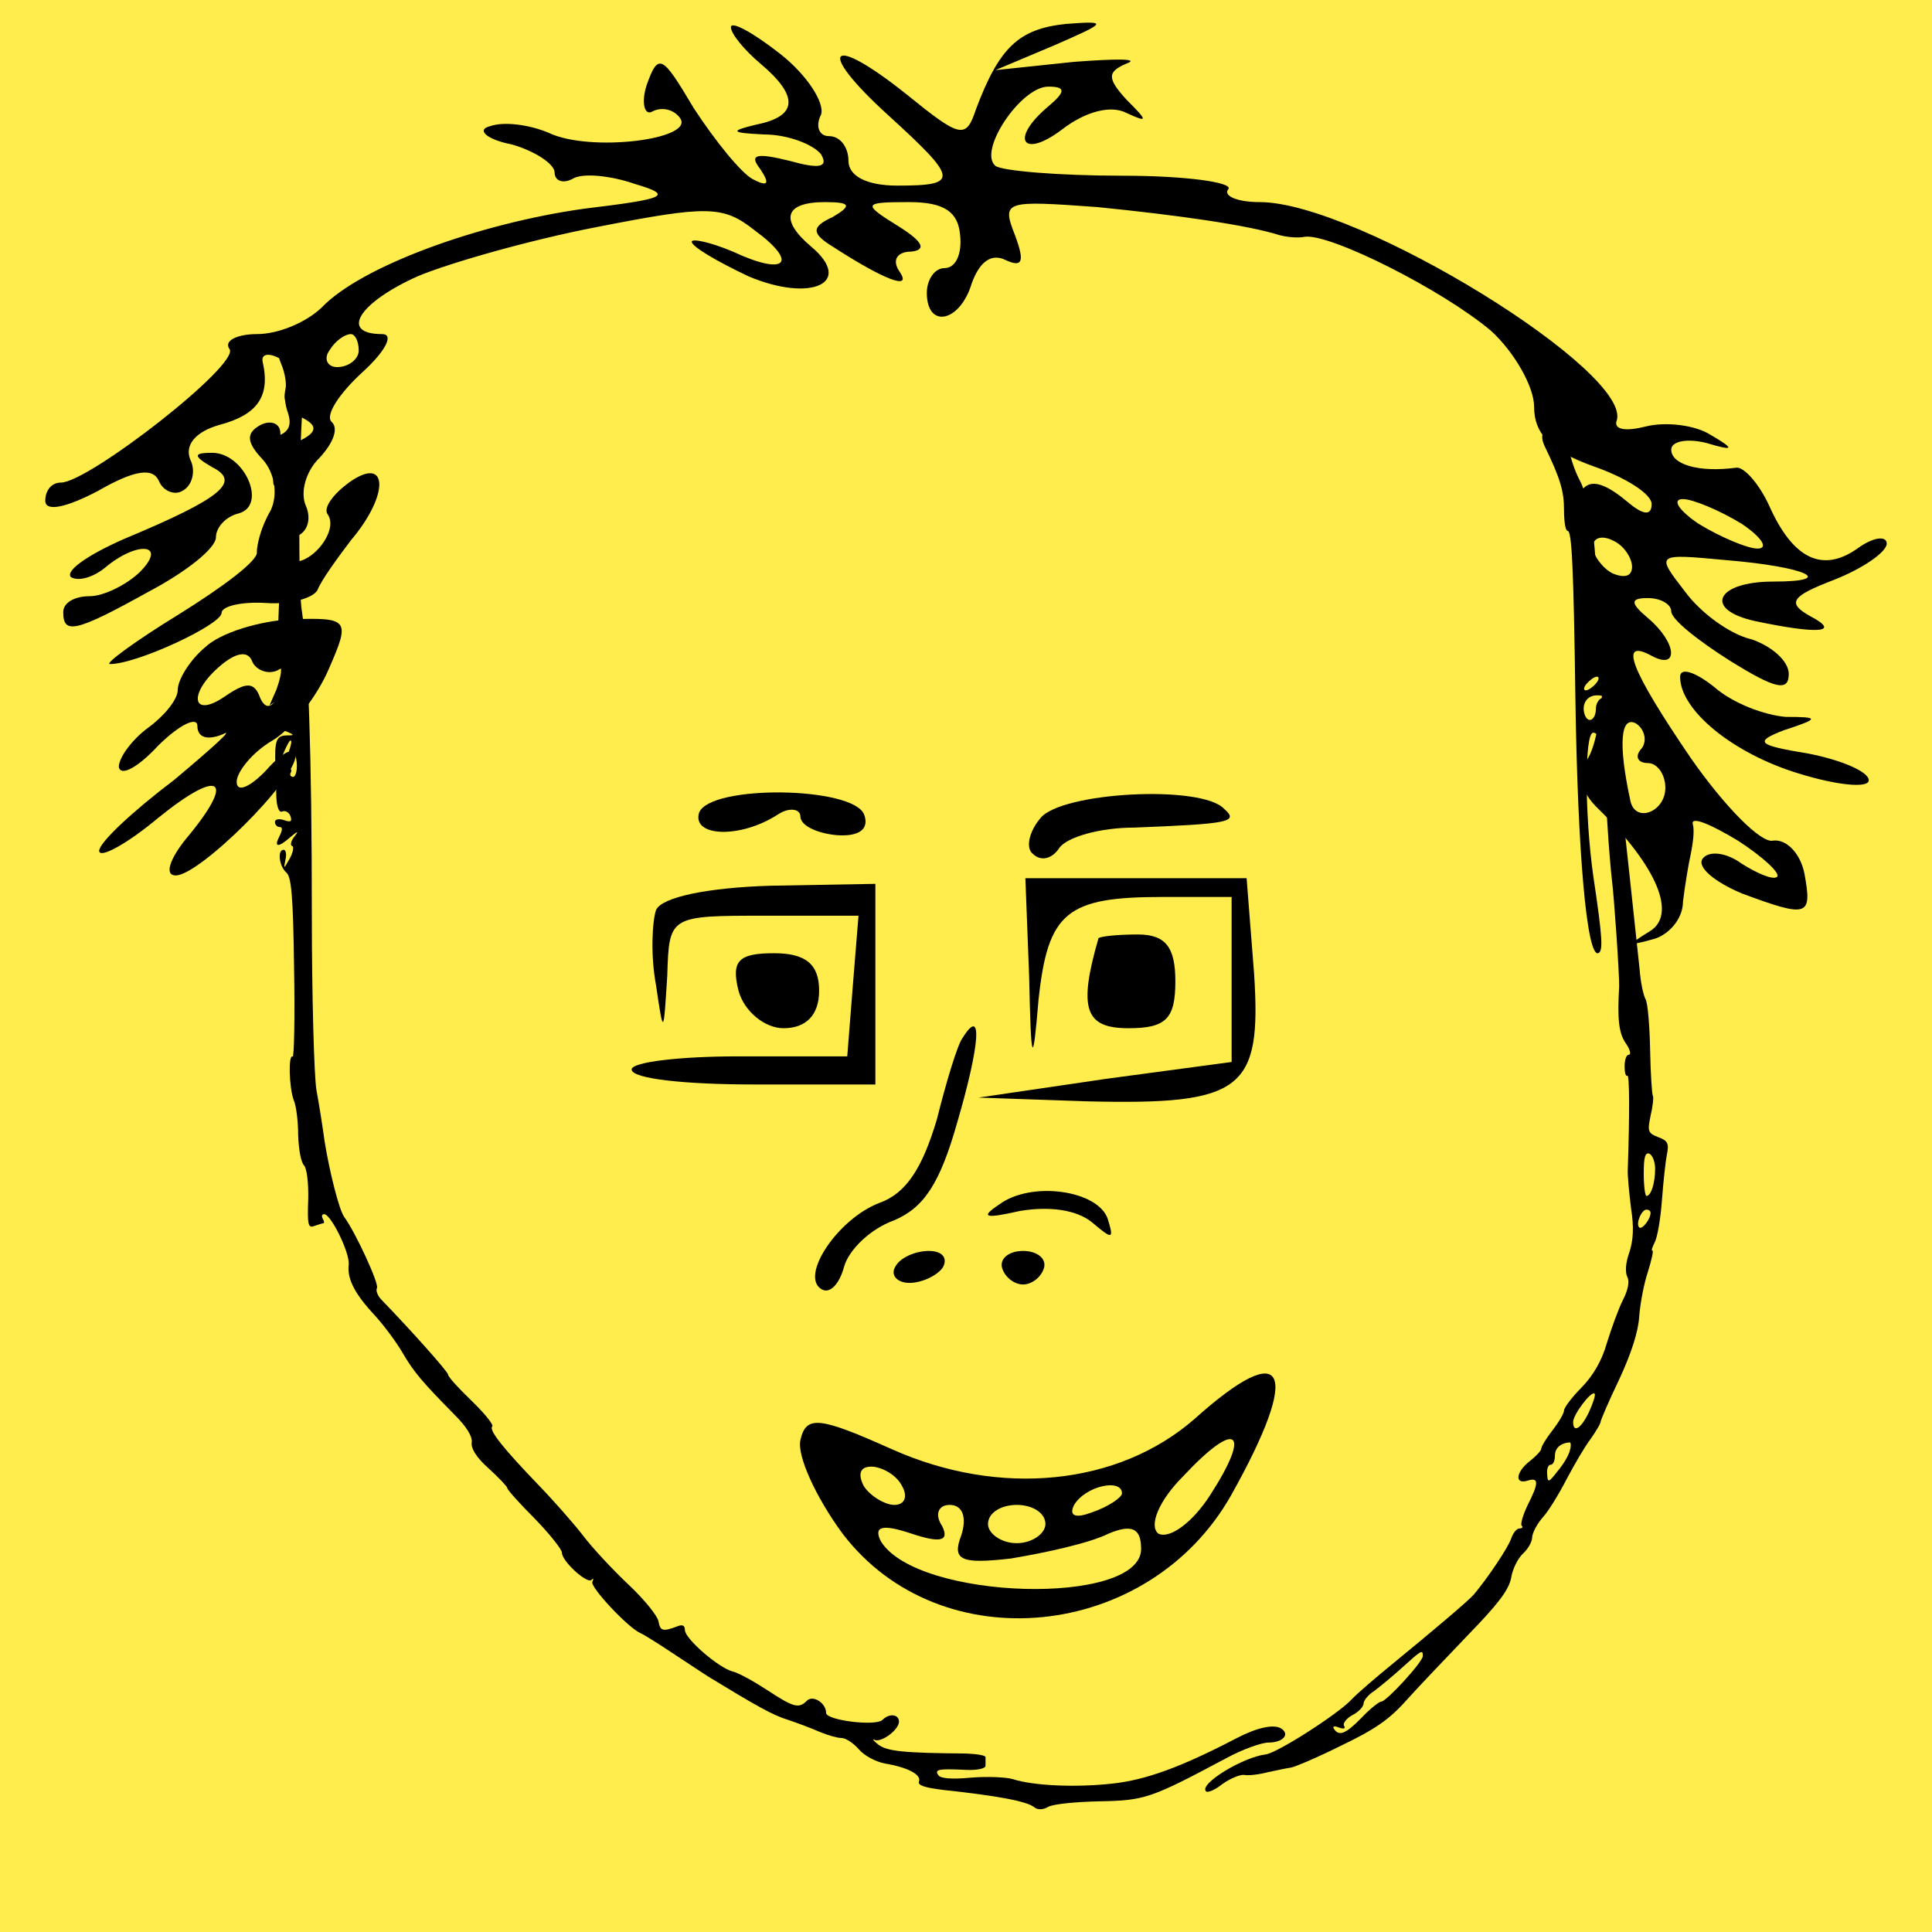
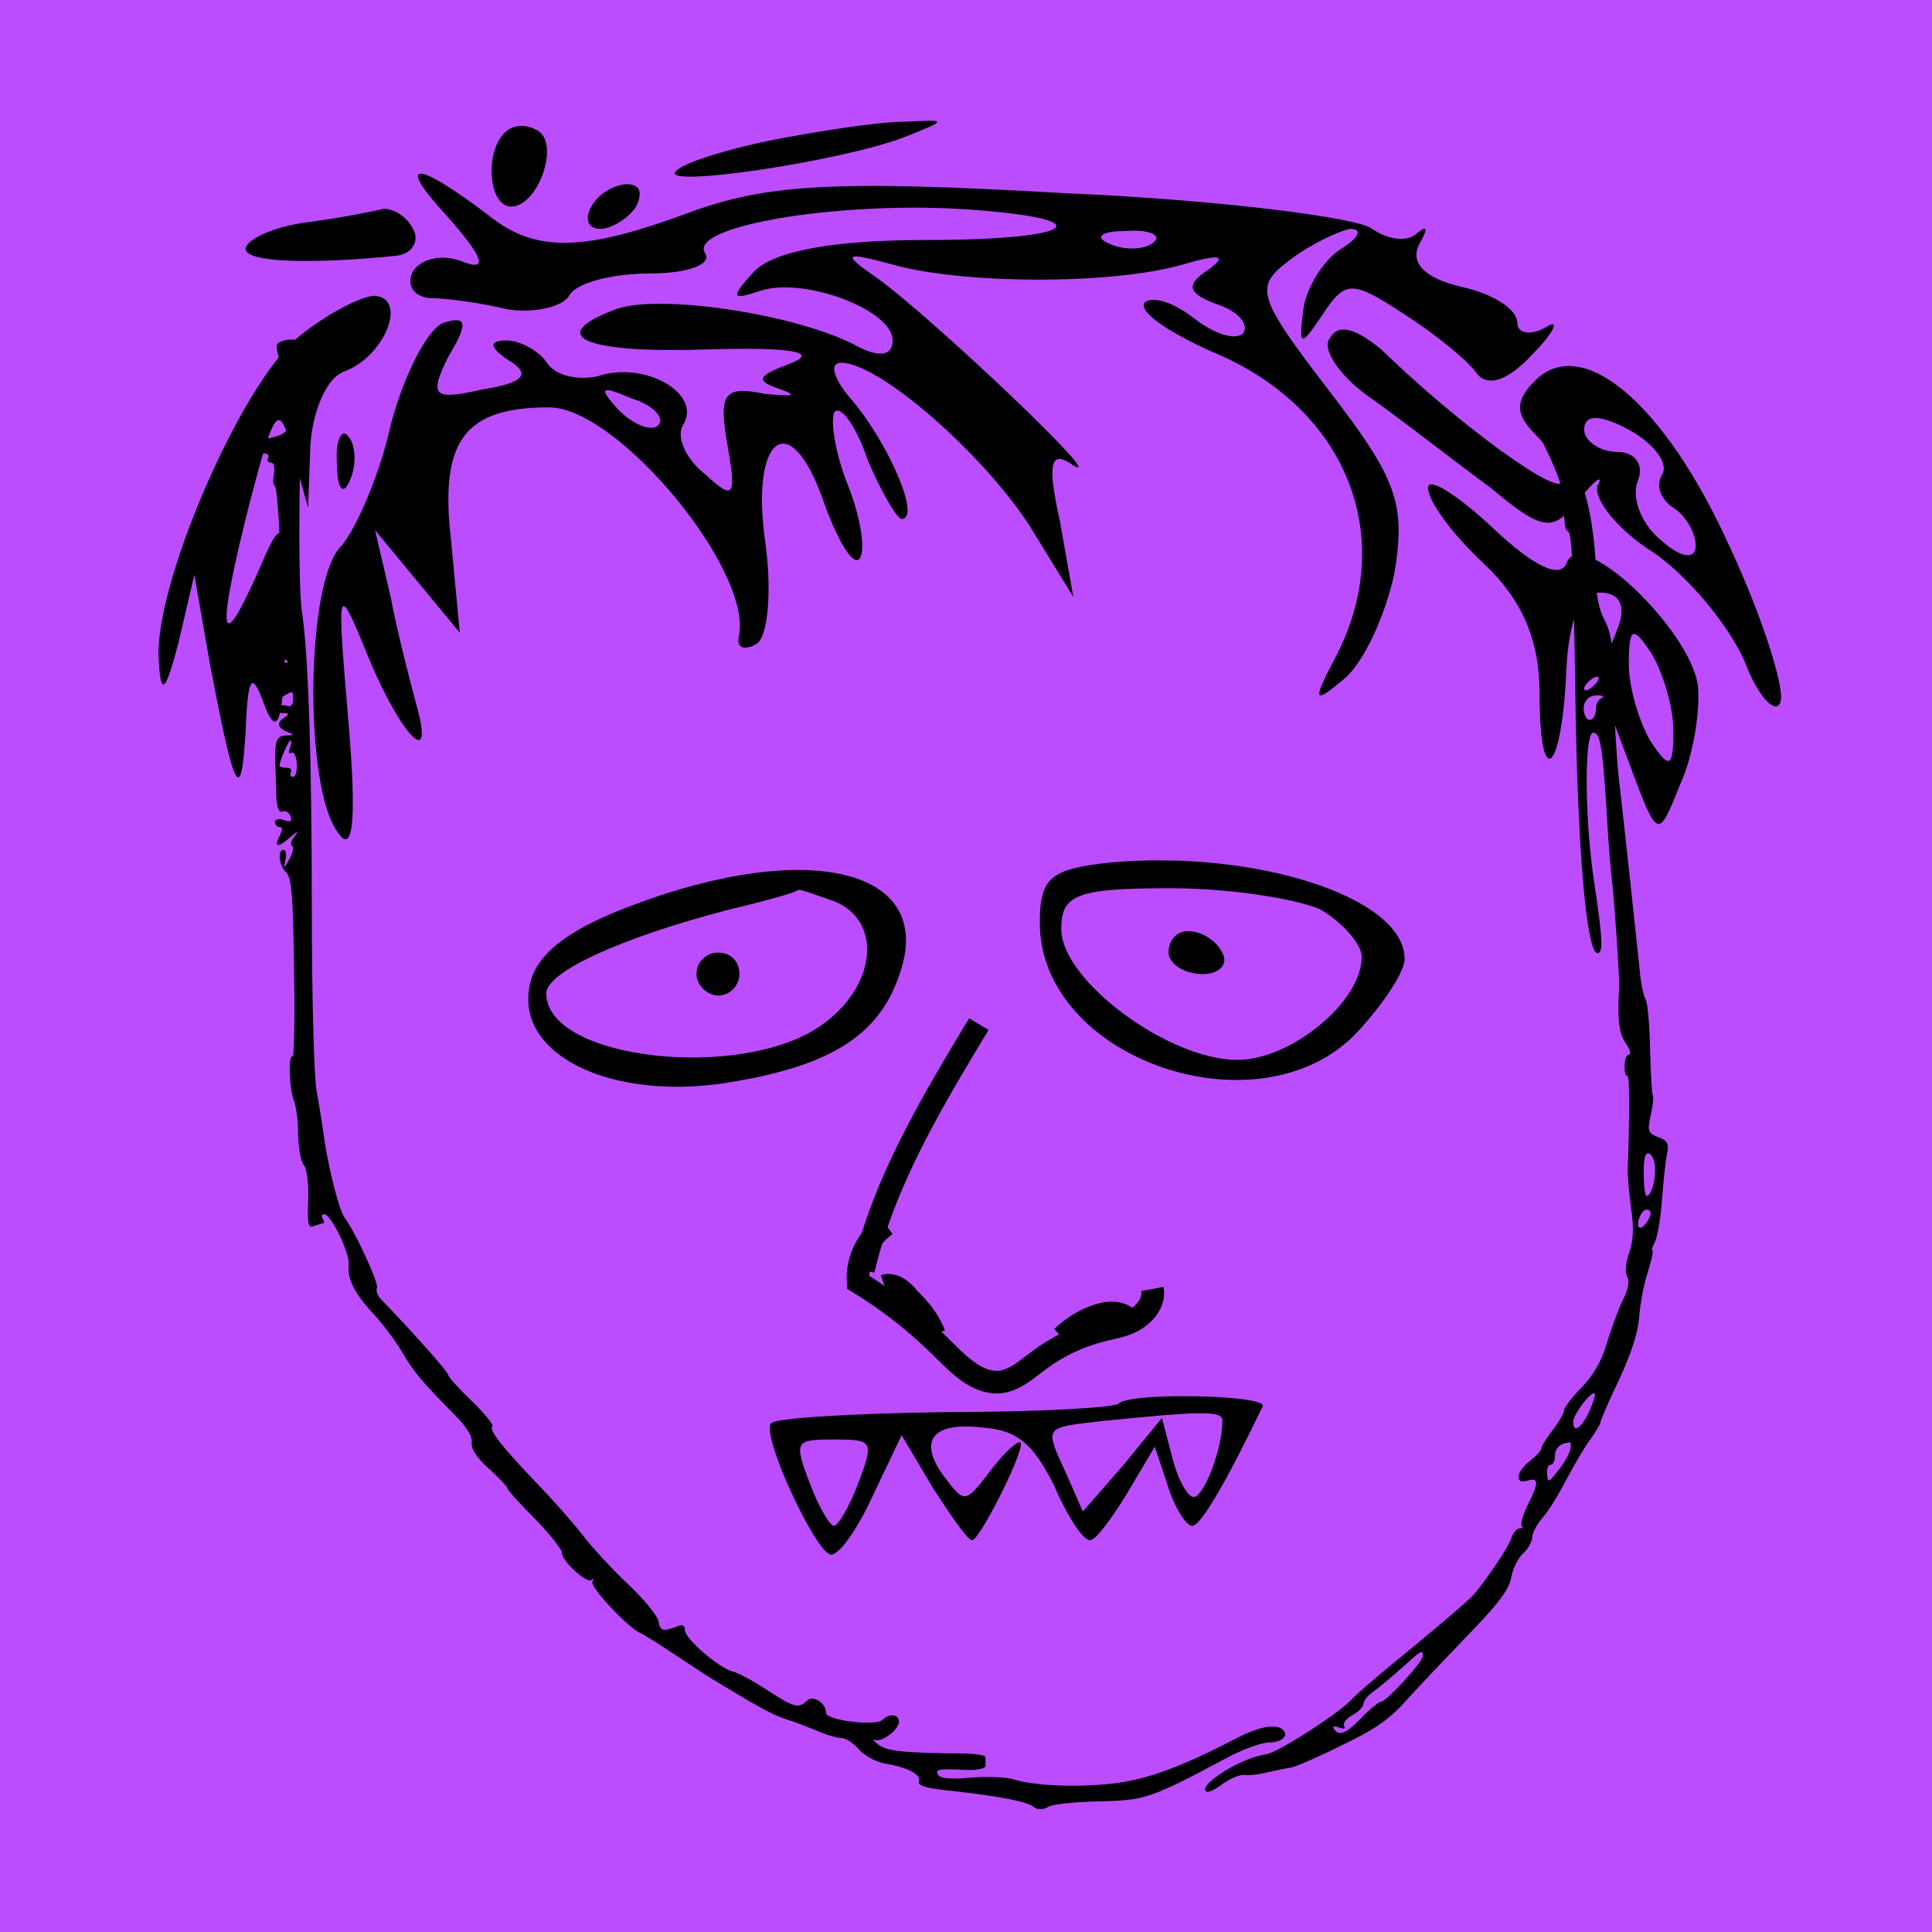
<svg xmlns="http://www.w3.org/2000/svg" width="256" height="256" viewBox="0 0 256 256" fill="none">
-   <g id="Frame 44">
-     <rect width="256" height="256" fill="#FFED4D" />
+   <g id="Frame 43">
+     <rect width="256" height="256" fill="#BB4DFF" />
  </g>
  <g id="head">
    <path id="Vector" d="M36.733 45.604C36.552 45.905 36.794 47.112 37.276 48.259C37.759 49.406 38.001 50.915 37.82 51.579C37.639 52.243 37.759 53.631 38.121 54.597C38.906 56.89 37.94 57.856 34.5 58.218C33.595 58.339 34.017 60.089 34.983 60.089C35.466 60.089 35.707 60.331 35.526 60.693C35.345 60.995 35.466 61.296 35.888 61.296C36.311 61.296 36.431 61.9 36.311 62.805C36.13 63.65 36.19 64.314 36.371 64.314C36.794 64.314 37.276 73.428 37.095 77.291C36.673 86.043 36.733 86.767 37.639 87.25C38.303 87.672 38.303 87.793 37.759 87.853C37.276 87.853 37.035 88.216 37.216 88.578C37.337 89 37.035 90.268 36.612 91.415L35.707 93.467L37.276 92.441C38.785 91.475 38.846 91.475 38.846 92.622C38.846 93.406 38.544 93.708 38.001 93.527C37.518 93.346 36.975 93.467 36.733 93.829C36.552 94.191 36.854 94.493 37.458 94.493C38.303 94.493 38.363 94.613 37.759 95.036C36.612 95.7 36.733 96.484 38.061 96.967C39.027 97.39 39.027 97.45 37.88 97.45C36.612 97.51 36.371 98.174 36.492 101.434C36.492 102.399 36.612 104.27 36.612 105.538C36.673 106.987 36.975 107.711 37.397 107.53C37.82 107.349 38.303 107.65 38.484 108.133C38.725 108.858 38.544 108.978 37.639 108.677C36.975 108.435 36.431 108.556 36.431 108.918C36.431 109.28 36.733 109.582 37.035 109.582C37.458 109.582 37.458 109.944 37.035 110.789C36.25 112.298 36.854 112.358 38.484 110.91C39.51 110.065 39.63 110.065 38.966 110.91C38.544 111.453 38.423 111.996 38.725 112.117C38.966 112.177 38.846 112.962 38.363 113.807C37.578 115.195 37.578 115.195 37.82 113.928C38.001 113.203 37.88 112.6 37.578 112.6C36.733 112.6 36.975 114.773 37.94 115.618C38.604 116.161 38.846 118.696 38.966 128.293C39.087 134.871 38.966 140.122 38.785 140.002C38.182 139.64 38.303 144.046 38.906 145.736C39.268 146.52 39.51 148.693 39.51 150.444C39.57 152.254 39.872 154.005 40.294 154.427C40.656 154.85 40.898 156.721 40.837 159.014C40.717 162.273 40.837 162.756 41.622 162.455C42.165 162.273 42.709 162.092 42.829 162.092C43.01 162.092 42.95 161.791 42.769 161.489C42.588 161.127 42.648 160.885 42.95 160.885C43.855 160.885 46.33 165.955 46.209 167.525C45.968 169.456 46.994 171.448 49.71 174.345C50.857 175.612 52.486 177.785 53.331 179.234C54.84 181.829 55.987 183.157 60.272 187.503C61.781 189.012 62.626 190.339 62.506 191.124C62.385 191.909 63.109 193.116 64.739 194.564C66.127 195.832 67.213 196.979 67.213 197.16C67.213 197.401 68.843 199.212 70.835 201.204C72.827 203.256 74.456 205.308 74.456 205.73C74.456 206.877 77.776 209.895 78.379 209.352C78.621 209.05 78.681 209.171 78.5 209.593C78.078 210.197 83.268 215.75 84.898 216.414C85.32 216.595 87.252 217.802 89.244 219.13C91.236 220.458 93.288 221.785 93.831 222.147C100.168 226.01 102.402 227.278 104.393 227.881C105.661 228.304 107.592 229.028 108.679 229.511C109.705 229.934 110.972 230.296 111.515 230.296C112.059 230.296 113.085 230.96 113.809 231.805C114.533 232.65 116.042 233.434 117.249 233.676C120.207 234.159 122.078 235.124 121.776 236.03C121.535 236.573 122.561 236.875 124.975 237.176C132.278 237.961 136.081 238.685 137.046 239.47C137.469 239.832 138.193 239.832 138.917 239.41C139.521 239.047 142.599 238.746 145.677 238.685C151.713 238.565 152.437 238.323 162.517 232.951C164.629 231.805 167.164 230.899 168.07 230.899C170.001 230.899 170.967 229.813 169.76 229.028C168.734 228.425 166.561 228.907 163.784 230.356C156.481 234.159 151.834 235.849 147.428 236.331C142.539 236.875 136.926 236.633 134.149 235.728C133.304 235.486 130.83 235.366 128.657 235.547C126.061 235.788 124.552 235.667 124.311 235.185C123.828 234.46 124.311 234.34 128.053 234.521C129.502 234.581 130.588 234.34 130.588 233.977C130.588 233.615 130.588 233.132 130.588 232.831C130.588 232.589 129.441 232.408 127.993 232.348C119.664 232.287 117.491 232.046 116.344 231.141C115.74 230.658 115.499 230.356 115.861 230.537C116.766 230.96 119.12 229.209 119.12 228.123C119.12 227.157 117.853 226.976 116.948 227.881C116.042 228.787 109.463 227.942 109.463 226.976C109.463 225.648 107.713 224.562 106.928 225.346C105.842 226.433 105.178 226.252 101.677 223.958C99.927 222.811 97.875 221.665 97.09 221.484C95.219 221.001 90.753 217.138 90.753 215.991C90.753 215.388 90.451 215.206 89.727 215.508C87.795 216.233 87.493 216.112 87.252 214.844C87.131 214.12 85.381 211.947 83.329 210.016C81.277 208.084 78.5 205.127 77.233 203.437C75.965 201.807 73.309 198.789 71.378 196.798C66.731 191.969 64.739 189.494 65.222 189.012C65.463 188.83 64.196 187.261 62.506 185.632C60.755 183.942 59.367 182.433 59.367 182.131C59.367 181.769 54.418 176.216 50.555 172.232C50.012 171.689 49.77 170.965 49.951 170.663C50.253 170.12 47.115 163.3 45.606 161.247C44.942 160.342 43.674 155.332 43.01 151.228C42.769 149.417 42.286 146.339 41.924 144.408C41.622 142.537 41.32 132.035 41.32 121.17C41.32 99.623 40.837 86.525 39.992 80.912C39.389 77.17 39.691 53.933 40.294 52.907C40.536 52.605 40.415 52.182 40.113 52.001C39.811 51.76 39.691 50.13 39.872 48.32C40.234 45.06 40.173 45 38.665 45C37.82 45 36.975 45.241 36.733 45.604ZM38.423 99.14C38.182 99.683 38.303 99.985 38.604 99.744C38.966 99.563 39.268 100.227 39.328 101.192C39.389 102.158 39.148 102.943 38.846 102.943C38.484 102.943 38.363 102.641 38.544 102.339C38.725 101.977 38.484 101.735 38.001 101.735C37.458 101.735 37.035 101.615 37.035 101.494C37.035 100.83 38.242 98.114 38.484 98.114C38.665 98.114 38.604 98.537 38.423 99.14Z" fill="black" />
    <path id="Vector_2" d="M205.129 51.036C204.948 51.337 204.948 52.605 205.189 53.752C205.431 55.14 205.31 56.226 204.827 56.77C204.224 57.494 204.224 58.097 204.646 59.063C206.759 63.409 207.241 65.099 207.241 67.573C207.241 69.082 207.422 70.35 207.724 70.35C208.267 70.35 208.509 74.937 208.75 92.682C209.052 112.962 210.259 126.784 211.768 126.301C212.432 126.059 212.372 124.43 211.104 115.98C209.957 107.771 209.957 97.088 211.104 97.088C212.07 97.088 212.372 98.838 212.975 108.978C213.156 112.117 213.458 115.497 213.579 116.523C213.881 118.816 214.605 129.5 214.545 130.707C214.303 135.052 214.484 136.803 215.39 138.191C215.993 139.036 216.174 139.76 215.812 139.76C215.51 139.76 215.269 140.424 215.269 141.269C215.269 142.054 215.39 142.657 215.631 142.537C215.933 142.356 215.933 147.848 215.691 154.85C215.631 155.695 215.872 158.048 216.114 160.04C216.536 162.696 216.416 164.386 215.872 166.016C215.39 167.343 215.329 168.611 215.631 169.214C215.933 169.758 215.752 170.904 215.027 172.293C214.424 173.5 213.519 176.035 212.915 177.966C212.251 180.32 211.104 182.252 209.595 183.821C208.267 185.149 207.241 186.537 207.241 186.899C207.241 187.261 206.578 188.408 205.733 189.494C204.888 190.581 204.224 191.667 204.224 191.969C204.224 192.21 203.56 192.935 202.715 193.599C200.844 195.047 200.663 196.737 202.413 196.194C203.922 195.711 203.922 196.496 202.413 199.453C201.809 200.721 201.447 201.928 201.628 202.169C201.87 202.35 201.689 202.531 201.326 202.531C200.964 202.531 200.481 203.135 200.24 203.859C199.878 205.006 197.162 209.05 195.291 211.283C194.566 212.128 189.617 216.293 184.608 220.397C182.314 222.268 179.779 224.441 179.055 225.226C177.244 227.157 169.217 232.287 167.708 232.469C164.69 232.831 158.835 236.392 159.801 237.357C159.982 237.599 161.008 237.176 161.974 236.392C163 235.667 164.267 235.124 164.871 235.185C165.414 235.305 166.863 235.124 168.009 234.822C169.156 234.581 170.544 234.279 171.027 234.219C171.51 234.159 174.528 232.891 177.667 231.322C182.193 229.149 184.064 227.881 186.418 225.226C188.108 223.355 191.79 219.492 194.627 216.534C198.49 212.551 199.938 210.68 200.24 209.05C200.421 207.903 201.145 206.455 201.809 205.851C202.473 205.248 203.016 204.282 203.016 203.739C203.016 203.195 203.62 201.988 204.405 201.083C205.189 200.238 206.578 197.944 207.543 196.073C208.569 194.142 209.957 191.728 210.742 190.702C211.466 189.675 212.07 188.649 212.07 188.468C212.07 188.227 213.156 185.692 214.545 182.795C216.174 179.294 217.08 176.457 217.2 174.466C217.321 172.836 217.804 170.18 218.347 168.551C218.83 166.981 219.132 165.714 218.951 165.714C218.77 165.714 218.951 165.231 219.252 164.627C219.615 163.963 220.037 161.489 220.218 159.014C220.399 156.54 220.701 153.823 220.882 152.918C221.184 151.53 220.942 151.107 219.735 150.685C218.347 150.142 218.287 149.9 218.709 147.848C219.011 146.581 219.132 145.373 219.011 145.192C218.89 145.011 218.709 142.235 218.649 139.096C218.589 136.018 218.347 132.94 218.045 132.397C217.744 131.854 217.381 130.103 217.261 128.474C216.838 124.49 215.209 109.159 214.484 102.943C214.182 100.106 213.881 94.794 213.82 91.052C213.76 85.68 213.519 83.87 212.613 82.18C211.829 80.671 211.466 78.8 211.466 76.204C211.466 71.738 210.501 65.823 209.354 63.711C207.845 60.813 207.181 57.011 207.604 53.691C207.966 50.673 207.905 50.432 206.759 50.432C206.034 50.432 205.31 50.673 205.129 51.036ZM211.466 90.569C211.044 91.052 210.44 91.475 210.139 91.475C209.776 91.475 209.837 91.052 210.259 90.569C210.682 90.087 211.285 89.664 211.587 89.664C211.949 89.664 211.889 90.087 211.466 90.569ZM212.251 92.501C211.829 92.622 211.466 93.285 211.466 93.889C211.466 95.338 210.501 95.941 210.018 94.794C209.475 93.346 210.259 92.078 211.708 92.139C212.372 92.139 212.613 92.32 212.251 92.501ZM219.313 154.85C219.313 156.781 218.77 158.471 218.166 158.471C217.985 158.471 217.804 157.143 217.804 155.513C217.804 153.401 217.985 152.677 218.528 152.858C218.951 153.039 219.313 153.944 219.313 154.85ZM218.709 160.704C218.709 161.549 217.562 162.998 217.2 162.636C216.717 162.153 217.502 160.282 218.166 160.282C218.468 160.282 218.709 160.463 218.709 160.704ZM210.561 187.08C209.535 189.253 208.449 189.977 208.449 188.408C208.449 187.442 210.863 184.243 211.285 184.666C211.466 184.787 211.104 185.873 210.561 187.08ZM208.026 192.15C207.905 192.754 207.181 194.021 206.396 194.927C205.189 196.496 205.069 196.496 205.008 195.349C204.948 194.625 205.129 194.082 205.491 194.082C205.793 194.082 206.034 193.538 206.034 192.935C206.034 191.909 206.698 191.245 207.966 191.124C208.147 191.064 208.207 191.547 208.026 192.15ZM188.531 219.431C188.531 220.216 183.702 225.467 183.038 225.467C182.737 225.467 181.529 226.433 180.443 227.58C178.33 229.752 177.425 230.115 176.761 229.089C176.52 228.726 176.822 228.666 177.425 228.907C178.089 229.149 178.33 229.028 178.089 228.666C177.908 228.364 178.391 227.7 179.175 227.278C180.02 226.855 180.684 226.131 180.684 225.709C180.684 225.346 181.288 224.562 182.073 224.079C182.797 223.536 184.487 222.147 185.754 221.001C188.35 218.647 188.531 218.526 188.531 219.431Z" fill="black" />
  </g>
-   <path d="M96.851 3.608C96.851 4.483 98.668 6.669 100.745 8.418C105.936 12.79 105.677 15.414 100.226 16.506C96.591 17.381 96.851 17.6 101.264 17.818C104.379 17.818 107.753 19.13 108.791 20.442C109.83 22.19 108.532 22.409 104.638 21.316C100.226 20.223 99.187 20.442 100.745 22.409C102.043 24.377 101.783 24.814 99.706 23.721C98.149 22.846 94.775 18.693 91.919 14.32C87.766 7.325 87.247 6.888 85.689 11.26C84.911 13.665 85.43 15.414 86.468 14.758C87.766 14.102 89.323 14.539 90.102 15.632C92.179 18.474 78.162 20.223 72.711 17.6C70.115 16.506 66.74 16.069 64.923 16.725C63.106 17.162 64.404 18.474 67.779 19.13C70.894 20.004 73.489 21.753 73.489 22.846C73.489 23.939 74.528 24.377 75.826 23.721C77.123 22.846 81.017 23.284 84.132 24.377C89.323 25.907 88.285 26.344 77.383 27.656C63.366 29.623 47.791 35.307 42.6 40.772C40.523 42.74 36.889 44.27 34.034 44.27C31.438 44.27 29.621 45.145 30.4 46.238C31.957 48.205 11.711 63.945 8.077 63.945C6.779 63.945 6 65.038 6 66.35C6 67.88 8.855 67.224 13.008 65.038C17.94 62.196 20.277 61.978 21.055 63.727C21.575 65.038 23.132 65.694 24.17 65.038C25.468 64.382 25.987 62.415 25.209 60.885C24.43 58.917 25.987 57.168 29.102 56.294C34.034 54.982 35.851 52.577 34.813 47.986C34.553 46.894 35.592 46.675 37.149 47.549C38.706 48.205 38.966 49.954 38.187 51.266C37.149 52.577 37.928 54.326 39.745 55.201C42.081 56.294 42.081 57.168 40.004 58.261C38.447 59.136 37.149 58.699 37.149 57.387C37.149 56.075 35.851 55.638 34.553 56.294C32.477 57.387 32.736 58.699 34.813 60.885C36.37 62.633 36.889 65.475 35.851 67.662C34.553 69.848 34.034 72.252 34.034 73.127C34.294 74.22 29.621 77.718 23.651 81.434C17.94 84.932 13.787 87.992 14.566 87.992C18.2 87.992 29.362 82.746 29.362 81.215C29.362 80.341 31.957 79.685 35.332 79.904C38.447 80.122 41.562 79.248 42.081 78.155C42.6 76.843 44.677 74.001 46.494 71.597C51.685 65.475 51.425 60.229 46.234 63.945C44.157 65.475 42.86 67.224 43.379 68.099C45.196 70.504 40.264 75.969 37.928 74.001C36.889 72.908 37.149 71.597 38.966 71.159C40.783 70.722 41.302 68.755 40.523 67.006C39.745 65.257 40.523 62.415 42.34 60.666C44.157 58.699 44.936 56.731 43.898 55.856C43.119 54.982 44.936 52.14 48.051 49.298C51.166 46.456 52.204 44.27 50.647 44.27C44.936 44.27 47.532 40.117 55.319 36.619C59.472 34.87 70.115 31.809 79.2 30.06C93.736 27.218 95.813 27.218 99.966 30.498C105.936 34.87 104.119 36.619 97.111 33.34C93.996 32.028 91.66 31.591 91.66 32.028C91.66 32.684 95.034 34.651 99.187 36.619C107.494 40.117 113.204 37.493 107.494 32.684C103.34 29.186 103.86 26.781 109.311 26.781C112.685 26.781 112.945 27.218 110.349 28.749C107.494 30.06 107.494 30.935 110.349 32.684C117.098 37.056 120.991 38.586 119.174 35.963C118.136 34.433 118.915 33.34 120.732 33.34C122.809 33.121 122.289 32.028 119.174 30.06C114.243 27 114.243 26.781 120.472 26.781C125.145 26.781 126.962 28.093 127.221 31.154C127.481 33.558 126.702 35.526 125.145 35.526C123.847 35.526 122.809 37.056 122.809 38.805C122.809 43.614 127.221 42.74 128.779 37.493C129.817 34.651 131.374 33.558 133.191 34.433C135.528 35.526 135.787 34.651 134.489 31.154C132.672 26.563 133.191 26.563 145.391 27.437C156.294 28.53 165.379 29.842 169.532 31.154C170.311 31.372 171.868 31.591 172.906 31.372C176.281 30.935 191.077 38.368 197.566 43.833C200.681 46.675 203.277 51.266 203.277 53.889C203.277 57.605 205.613 59.791 211.064 61.759C215.477 63.289 218.851 65.475 218.851 66.787C218.851 68.317 217.813 68.317 215.736 66.569C210.545 62.196 208.468 63.508 208.468 71.597C208.468 75.75 209.506 79.248 210.545 79.248C213.4 79.248 212.881 96.955 210.285 100.672C208.728 102.421 209.506 105.044 211.843 107.23C219.63 114.882 222.226 121.221 218.591 123.407C215.736 125.156 215.736 125.375 218.851 124.5C220.928 124.063 223.004 121.877 223.004 119.472C223.264 117.286 223.783 114.226 224.043 113.133C224.302 111.821 224.562 110.072 224.302 109.198C224.043 108.105 226.638 109.198 230.272 111.384C233.647 113.57 235.983 115.756 235.464 116.193C234.945 116.63 232.868 115.756 230.791 114.444C228.715 112.914 226.379 112.695 225.6 113.788C224.821 114.882 227.157 116.849 230.791 118.379C239.617 121.658 240.136 121.44 239.098 115.756C238.579 113.133 236.762 111.165 234.945 111.384C233.387 111.821 228.455 106.793 224.043 100.453C215.996 88.648 214.438 84.495 218.851 86.899C222.485 88.867 222.226 85.15 218.332 81.871C215.996 79.904 215.996 79.248 218.332 79.248C220.149 79.248 221.447 80.122 221.447 80.997C221.447 82.09 225.081 84.932 229.234 87.555C235.204 91.272 237.021 91.709 237.021 89.304C237.021 87.555 234.685 85.588 232.089 84.713C229.234 84.057 225.34 81.215 223.264 78.374C219.37 73.345 219.37 73.345 228.715 74.22C239.357 75.094 243.511 77.062 234.945 77.062C227.417 77.062 225.6 80.778 232.609 82.308C240.915 84.057 244.03 83.839 239.877 81.653C236.762 79.904 237.281 79.029 242.991 76.843C246.885 75.313 250 73.127 250 72.034C250 70.941 248.183 71.159 246.106 72.69C241.434 75.969 237.54 74.001 234.426 67.006C233.128 64.164 231.051 61.759 230.013 61.978C225.081 62.633 221.447 61.54 221.447 59.573C221.447 58.48 223.523 58.043 226.119 58.699C229.753 59.791 230.013 59.573 226.638 57.605C224.562 56.294 220.668 55.856 218.072 56.512C215.477 57.168 213.919 56.95 214.179 55.856C216.774 49.517 179.915 26.781 166.936 26.781C163.821 26.781 162.004 25.907 162.783 25.032C163.302 24.158 157.072 23.284 148.766 23.284C140.2 23.284 132.672 22.628 131.894 21.972C129.557 20.004 135.268 11.479 138.902 11.479C141.238 11.479 141.238 12.134 138.902 14.102C133.711 18.474 135.528 21.097 140.719 17.162C143.834 14.758 147.209 13.883 149.285 14.976C152.14 16.288 152.14 16.069 149.285 13.227C146.689 10.385 146.689 9.511 149.285 8.418C151.102 7.762 147.987 7.762 142.277 8.199L131.894 9.292L139.681 6.013C146.689 2.953 146.949 2.734 141.238 3.171C135.009 3.827 132.413 6.232 129.298 14.539C128 18.474 127.221 18.255 120.213 12.572C109.83 4.264 108.013 6.45 117.617 15.195C126.962 23.721 127.221 24.595 118.915 24.595C114.762 24.595 112.426 23.284 112.426 21.316C112.426 19.567 111.387 18.037 109.83 18.037C108.532 18.037 108.013 16.725 108.791 15.195C109.311 13.665 106.974 9.948 103.34 7.106C99.706 4.264 96.851 2.734 96.851 3.608ZM47.532 46.456C47.532 47.549 46.234 48.642 44.677 48.642C43.379 48.642 42.86 47.549 43.638 46.456C44.417 45.145 45.715 44.27 46.494 44.27C47.013 44.27 47.532 45.145 47.532 46.456ZM230.791 69.41C233.387 71.159 234.426 72.69 232.868 72.69C231.57 72.69 227.936 71.159 225.081 69.41C222.485 67.662 221.447 66.131 223.004 66.131C224.302 66.131 227.936 67.662 230.791 69.41ZM216.255 75.094C216.255 76.406 215.217 76.625 213.66 75.969C212.362 75.313 211.064 73.564 211.064 72.471C211.064 71.159 212.362 70.941 213.66 71.597C215.217 72.252 216.255 74.001 216.255 75.094ZM217.553 99.141C216.515 100.235 217.034 101.109 218.332 101.109C219.63 101.109 220.668 102.639 220.668 104.388C220.668 107.667 216.515 109.198 215.996 105.918C214.438 98.704 214.698 94.769 216.774 95.862C217.813 96.518 218.332 98.049 217.553 99.141Z" fill="black" />
-   <path d="M28.108 61.9C31.902 63.799 29.626 65.91 16.474 71.398C11.668 73.509 8.633 75.62 9.392 76.464C10.404 77.097 12.427 76.464 13.945 75.197C18.244 71.609 22.291 72.031 18.497 75.831C16.727 77.519 13.692 78.997 11.921 78.997C9.898 78.997 8.38 79.841 8.38 81.107C8.38 84.062 9.898 83.851 19.762 78.364C24.567 75.831 28.614 72.665 28.614 71.187C28.614 69.921 29.878 68.443 31.649 68.021C35.443 66.966 32.408 60 28.108 60C25.579 60 25.579 60.422 28.108 61.9Z" fill="black" />
-   <path d="M27.197 85.75C25.114 87.491 23.553 90.102 23.553 91.408C23.553 92.714 21.731 94.89 19.648 96.413C17.566 97.937 15.744 100.331 15.744 101.637C16.005 102.942 18.347 101.637 20.95 98.807C23.813 95.978 26.155 94.89 26.155 96.196C26.155 97.719 27.457 98.154 29.539 97.284C31.101 96.413 28.238 99.025 23.032 103.378C17.566 107.512 13.142 111.647 13.142 112.736C13.142 113.824 16.785 111.865 20.95 108.383C29.279 101.637 31.361 103.16 24.594 111.212C22.512 113.824 21.731 116 23.292 116C26.416 116 39.169 103.378 39.169 100.113C39.169 98.807 37.347 99.678 35.265 102.072C33.183 104.248 31.361 105.119 31.361 103.595C31.361 102.289 33.443 99.678 36.046 98.154C38.649 96.631 42.032 92.278 43.594 88.579C46.457 82.05 46.197 81.832 38.649 82.05C34.484 82.267 29.279 83.791 27.197 85.75ZM36.827 88.796C38.128 87.926 38.388 89.232 37.347 91.19C36.306 93.802 35.265 94.237 34.484 92.496C33.703 90.32 32.662 90.32 29.799 92.278C25.375 95.325 24.854 91.843 29.279 88.144C31.361 86.403 32.922 86.185 33.443 87.708C33.964 88.796 35.525 89.449 36.827 88.796Z" fill="black" />
-   <path d="M222.624 89.69C222.624 94.108 229.623 99.852 238.371 102.503C243.37 104.049 247.62 104.491 247.62 103.386C247.62 102.282 244.12 100.735 239.621 99.852C232.872 98.747 232.372 98.305 236.372 96.759C241.121 95.213 241.121 94.992 236.622 94.992C233.872 94.771 229.623 93.224 227.124 91.015C224.624 89.027 222.624 88.364 222.624 89.69Z" fill="black" />
-   <g id="Frame 12">
-     <path id="Vector" d="M92.638 107.674C91.645 110.904 98.104 111.152 103.073 107.922C104.564 106.929 106.054 107.177 106.054 108.171C106.054 109.413 108.29 110.407 110.775 110.655C113.756 110.904 115.246 109.91 114.501 107.922C113.011 104.196 94.129 103.947 92.638 107.674Z" fill="black" />
-     <path id="Vector_2" d="M137.855 108.419C136.364 110.158 135.867 112.394 136.861 113.139C137.855 114.133 139.345 113.885 140.339 112.394C141.333 110.903 145.805 109.661 150.277 109.661C162.947 109.164 164.189 108.916 162.202 107.177C159.221 103.947 140.588 104.941 137.855 108.419Z" fill="black" />
-     <path id="Vector_3" d="M86.924 120.593C86.427 122.083 86.179 126.555 86.924 130.53C87.918 137.238 87.918 137.238 88.415 129.288C88.663 121.338 88.663 121.338 101.334 121.338H113.756L113.011 130.53L112.265 139.971H97.856C90.154 139.971 83.695 140.717 83.695 141.71C83.695 142.953 90.899 143.698 99.843 143.698H115.992V130.53V117.115L102.079 117.363C93.88 117.612 87.669 118.854 86.924 120.593Z" fill="black" />
-     <path id="Vector_4" d="M136.364 129.288C136.612 141.213 136.861 141.462 137.606 132.518C138.848 120.841 141.333 118.854 154.003 118.854H163.196V129.785V140.717L146.55 142.953L129.656 145.437L144.066 145.934C164.686 146.431 167.171 144.443 166.177 129.04L165.183 116.369H150.525H135.867L136.364 129.288Z" fill="black" />
-     <path id="Vector_5" d="M145.556 124.319C142.824 133.76 143.817 136.245 149.531 136.245C154.5 136.245 155.742 135.002 155.742 130.034C155.742 125.562 154.5 123.823 150.774 123.823C148.041 123.823 145.805 124.071 145.556 124.319Z" fill="black" />
-     <path id="Vector_6" d="M97.856 131.276C98.601 134.009 101.334 136.245 103.818 136.245C106.8 136.245 108.539 134.506 108.539 131.276C108.539 127.798 106.8 126.307 102.576 126.307C97.856 126.307 96.862 127.301 97.856 131.276Z" fill="black" />
+   <g>
+     <path d="M66.84 17.613C64.18 20.273 64.771 27.369 67.727 27.369C71.274 27.369 74.23 19.091 71.274 17.317C69.796 16.43 68.023 16.43 66.84 17.613Z" fill="black" />
+     <path d="M102.608 18.5C96.696 19.682 90.784 21.456 89.602 22.639C86.941 25.004 111.181 21.456 119.753 18.204C125.665 15.839 125.665 15.839 119.753 16.134C116.501 16.134 108.816 17.317 102.608 18.5Z" fill="black" />
+     <path d="M59.155 28.552C63.884 33.873 64.771 35.943 61.52 34.761C58.859 33.578 55.903 34.169 54.721 35.943C53.834 37.717 54.721 39.195 56.79 39.491C58.859 39.491 63.589 40.082 67.136 40.969C70.683 41.561 74.526 40.674 75.413 39.195C76.3 37.421 81.325 36.239 86.055 36.239C91.08 36.239 94.331 35.056 93.445 33.578C91.08 30.03 110.294 26.778 126.848 27.665C146.357 28.847 143.401 31.804 122.709 31.804C110.294 31.804 102.608 33.282 99.948 35.943C96.696 39.491 96.992 39.787 100.539 38.604C106.155 36.535 118.275 40.969 118.275 45.109C118.275 47.178 116.501 47.474 113.25 45.7C105.269 41.561 87.237 38.9 81.62 40.969C72.161 44.517 77.186 46.883 94.036 46.291C104.382 45.996 108.52 46.587 104.973 48.065C100.243 49.839 99.948 50.43 103.495 51.613C105.86 52.5 104.973 52.5 101.426 52.204C95.809 51.022 95.218 52.204 96.4 59.005C97.583 65.805 97.287 66.396 93.445 62.848C90.784 60.779 89.602 57.822 90.489 56.344C93.149 52.204 85.463 47.77 79.256 49.839C76.595 50.43 73.639 49.839 72.457 48.065C71.57 46.587 68.91 45.109 67.136 45.109C64.771 45.109 64.771 45.996 67.431 47.77C70.388 49.544 69.501 50.726 63.884 51.613C57.381 53.091 56.79 52.5 59.45 47.178C62.111 42.743 61.815 41.856 58.859 42.743C56.79 43.335 53.538 49.544 51.765 56.344C50.287 63.144 47.035 70.24 45.261 72.309C40.532 76.744 40.236 103.945 44.67 110.154C46.739 113.406 47.331 109.267 46.148 95.371C44.67 77.927 44.67 77.04 48.217 85.614C52.356 96.258 57.677 102.762 55.312 93.892C54.425 90.64 52.651 83.84 51.765 79.109L49.695 70.24L55.312 77.04L60.928 83.84L59.746 71.422C58.268 58.413 61.52 53.978 72.752 53.978C81.916 53.978 99.948 75.857 97.879 84.431C97.583 85.909 98.765 86.205 100.243 85.318C101.721 84.431 102.313 78.518 101.426 72.014C99.357 57.822 104.677 53.683 109.111 66.396C110.885 71.422 112.954 74.97 113.841 74.083C114.728 73.196 114.137 68.761 112.363 64.326C110.589 59.892 109.998 55.457 110.589 54.57C111.476 53.683 113.545 56.639 115.023 61.074C116.797 65.213 118.866 68.761 119.458 68.761C122.118 68.761 117.684 58.709 112.954 53.091C110.589 50.43 109.703 48.065 111.476 48.065C116.501 48.065 130.395 60.187 136.602 69.944L142.219 79.109L140.445 69.057C138.672 61.074 139.263 59.596 142.219 61.666C147.244 64.622 123.596 42.152 116.206 36.83C111.476 33.578 111.772 33.282 118.275 35.056C127.734 37.717 147.54 37.717 156.703 35.056C161.729 33.578 162.615 33.873 160.251 35.648C156.999 37.717 157.295 38.9 161.433 40.378C164.093 41.265 165.571 43.039 164.685 44.222C163.502 45.109 160.842 44.222 158.181 42.152C155.521 40.082 152.861 39.195 151.678 40.082C150.791 41.265 154.634 43.926 160.546 46.587C178.578 53.978 185.377 71.422 176.804 87.388C173.848 93.005 174.144 93.301 177.987 90.049C180.647 87.979 183.603 81.475 184.786 75.857C186.264 66.692 185.081 63.439 176.213 51.909C166.458 39.195 166.163 38.013 170.892 34.465C173.553 32.395 177.396 30.621 178.874 30.326C180.647 30.326 180.056 31.508 177.691 32.987C175.326 34.465 172.961 38.308 172.666 41.265C172.075 45.996 172.37 45.996 175.326 41.561C178.282 37.126 179.169 37.126 185.968 41.561C190.106 44.222 194.54 47.77 195.723 49.544C197.201 51.317 199.861 50.43 203.113 46.883C206.069 43.926 206.66 42.152 204.887 43.335C202.817 44.517 201.044 44.222 201.044 42.743C201.044 40.969 197.792 38.9 193.654 38.013C188.628 36.83 186.855 34.761 188.037 32.395C189.22 30.326 189.22 29.734 187.742 30.917C186.559 32.1 183.899 31.804 181.83 30.326C180.056 28.847 161.729 26.482 141.036 25.595C110.294 23.821 101.426 24.412 91.08 28.256C77.482 33.282 70.979 33.578 64.771 28.552C55.016 21.16 52.356 21.16 59.155 28.552ZM152.861 32.1C151.974 32.987 149.313 33.282 147.244 32.395C144.879 31.508 145.766 30.621 149.018 30.621C152.269 30.326 154.043 31.213 152.861 32.1ZM87.237 56.344C86.35 57.231 83.985 56.344 81.916 54.274C79.256 51.317 79.551 51.022 83.69 52.796C86.646 53.683 88.124 55.457 87.237 56.344Z" fill="black" />
+     <path d="M78.369 27.369C77.482 28.848 77.778 30.326 79.551 30.326C81.029 30.326 83.394 28.848 84.281 27.369C85.168 25.596 84.872 24.413 83.099 24.413C81.621 24.413 79.256 25.596 78.369 27.369Z" fill="black" />
+     <path d="M40.827 29.439C36.098 30.03 32.55 31.804 32.55 32.987C32.55 34.761 41.123 35.057 52.651 33.874C54.721 33.578 55.607 31.804 54.721 30.326C53.834 28.552 52.06 27.665 50.878 27.665C49.695 27.961 45.261 28.848 40.827 29.439Z" fill="black" />
+     <path d="M39.349 44.813C31.959 51.022 20.431 77.335 21.022 87.388C21.317 92.414 21.909 91.823 23.682 85.023L25.752 76.153L27.821 87.979C31.072 105.127 31.959 106.901 32.55 96.849C32.846 89.162 33.437 88.866 35.211 93.892C36.984 98.032 37.576 94.779 37.871 83.544C37.871 67.874 37.576 67.874 34.028 76.153C29.003 87.388 28.707 83.84 33.142 66.396C36.393 53.978 36.984 53.091 38.758 59.892L40.827 67.283L41.123 59.005C41.418 54.57 43.192 50.135 45.557 49.248C51.173 47.178 54.129 39.196 49.4 39.196C47.331 39.491 42.897 41.856 39.349 44.813Z" fill="black" />
+     <path d="M176.213 44.813C175.031 46.291 177.691 50.135 182.125 53.091C186.264 56.048 193.062 61.37 197.496 64.622C204.591 70.535 205.773 70.535 209.321 66.1C211.39 63.439 212.572 62.848 211.685 64.326C211.094 66.1 214.346 70.24 219.075 73.196C223.805 76.448 229.126 82.953 231.195 87.683C232.969 92.414 235.334 94.779 235.925 93.005C236.516 91.231 233.56 81.77 229.126 72.309C220.553 53.387 209.616 44.222 203.408 50.43C200.748 53.091 200.748 54.865 203.408 57.526C205.478 59.596 206.956 62.257 206.956 63.735C206.956 66.1 193.654 56.639 183.012 46.291C179.76 43.63 177.395 42.743 176.213 44.813ZM220.258 62.848C219.371 64.326 219.962 66.1 221.736 67.283C223.214 68.17 224.692 70.535 224.692 72.309C224.692 74.083 222.918 74.083 220.258 71.718C217.597 69.648 216.119 66.1 217.006 63.735C217.893 61.665 216.711 59.892 214.346 59.892C211.981 59.892 209.912 58.413 209.912 56.935C209.912 54.865 211.981 54.865 215.824 56.935C219.075 58.709 221.145 61.37 220.258 62.848Z" fill="black" />
+     <path d="M44.67 61.666C44.67 64.918 45.557 65.805 46.444 63.44C47.331 61.37 47.035 58.709 46.148 57.822C45.261 56.64 44.375 58.414 44.67 61.666Z" fill="black" />
+     <path d="M189.219 64.622C189.219 66.396 192.471 70.831 196.61 74.675C201.635 79.405 204 84.727 204 91.823C204 105.127 206.956 102.467 207.547 88.866C207.842 82.362 209.32 78.518 211.981 78.518C214.641 78.518 215.528 80.292 214.346 83.249C211.685 90.049 211.685 90.049 215.824 100.988C219.667 111.336 219.667 111.336 222.623 103.945C224.396 100.101 225.283 94.188 224.987 90.936C224.101 83.544 209.32 69.353 207.547 74.675C206.66 76.744 203.113 74.97 197.792 69.944C193.062 65.509 189.219 63.144 189.219 64.622ZM221.736 96.849C221.736 101.875 221.145 101.875 218.78 98.327C217.302 95.962 215.824 91.231 215.824 87.979C215.824 82.953 216.415 82.953 218.78 86.501C220.258 88.866 221.736 93.597 221.736 96.849Z" fill="black" />
  </g>
-   <g id="Frame 24">
-     <path id="Vector" d="M127.512 137.586C126.876 138.434 125.394 143.305 124.123 148.388C122.217 154.741 120.099 158.13 116.499 159.4C110.992 161.518 105.91 169.143 108.875 170.837C109.933 171.472 111.204 170.202 111.84 167.872C112.475 165.542 115.44 162.789 118.405 161.73C122.429 160.036 124.547 156.859 126.876 148.599C129.842 138.434 130.265 133.139 127.512 137.586Z" fill="black" />
-     <path id="Vector_2" d="M132.383 159.612C129.841 161.307 130.477 161.518 135.136 160.46C138.948 159.824 142.549 160.248 144.667 161.942C147.42 164.272 147.632 164.272 146.784 161.518C145.514 157.706 136.619 156.436 132.383 159.612Z" fill="black" />
-     <path id="Vector_3" d="M118.617 167.872C117.981 168.931 118.829 169.99 120.523 169.99C122.217 169.99 124.335 168.931 124.97 167.872C125.606 166.601 124.759 165.754 123.064 165.754C121.37 165.754 119.252 166.601 118.617 167.872Z" fill="black" />
-     <path id="Vector_4" d="M132.806 168.084C133.23 169.355 134.501 170.202 135.56 170.202C136.619 170.202 137.889 169.355 138.313 168.084C138.736 166.813 137.466 165.754 135.56 165.754C133.654 165.754 132.383 166.813 132.806 168.084Z" fill="black" />
+   <g id="Frame 8">
+     <path id="Vector" d="M147.165 114.282C139.203 115.135 137.781 116.272 137.781 122.244C137.781 140.442 167.07 150.395 179.865 136.746C183.278 133.049 186.121 128.784 186.121 127.078C186.121 118.832 166.217 112.576 147.165 114.282ZM175.031 120.538C177.875 122.244 180.434 125.087 180.434 126.793C180.434 132.765 171.05 140.442 163.942 140.442C154.843 140.442 140.625 129.921 140.625 123.097C140.625 118.547 142.615 117.694 155.127 117.694C163.089 117.694 171.904 119.116 175.031 120.538Z" fill="black" />
+     <path id="Vector_2" d="M154.842 126.225C154.842 127.647 156.833 129.068 159.392 129.068C161.667 129.068 162.804 127.647 161.951 126.225C161.098 124.519 159.108 123.381 157.402 123.381C155.98 123.381 154.842 124.519 154.842 126.225Z" fill="black" />
+     <path id="Vector_3" d="M83.755 119.969C74.656 123.382 70.675 126.794 70.106 131.059C68.684 140.158 81.764 146.13 97.404 143.286C110.768 141.011 116.739 136.746 119.299 128.784C123.848 115.135 107.072 111.154 83.755 119.969ZM110.484 119.401C117.024 121.96 116.171 130.775 108.778 135.893C98.257 143.286 72.381 140.443 72.381 131.628C72.381 128.784 82.333 124.235 96.551 120.538C101.385 119.401 105.365 118.263 105.65 117.979C105.934 117.695 107.925 118.548 110.484 119.401Z" fill="black" />
+     <path id="Vector_4" d="M92.285 129.068C92.285 130.49 93.707 131.912 95.129 131.912C96.835 131.912 97.972 130.49 97.972 129.068C97.972 127.362 96.835 126.225 95.129 126.225C93.707 126.225 92.285 127.362 92.285 129.068Z" fill="black" />
  </g>
-   <g id="Frame 28">
+   <style type="text/css">
+ 	.st0{fill:none;stroke:#000000;stroke-width:3;stroke-miterlimit:10;}
+ </style>
+   <g id="Frame_25">
+     <path d="M115.2,165.7c0.3-0.2,0.7-0.4,1.1-0.6l8-14.8c4.9-8.9,7.9-16.3,6.7-16.3c-1.2,0-6.2,7.7-11.1,17.3   c-4.8,9.2-7.2,14.9-6.7,16.7C113.4,167.1,114.1,166.3,115.2,165.7z" />
+   </g>
+   <path class="st0" d="M117.4,162.3c-2.4,1.7-3.9,4.6-3.7,7.6c4.1,2.5,7.9,5.5,11.3,8.9c2.2,2.2,4.7,4.7,7.7,4.3  c1.9-0.3,3.4-1.7,4.9-2.8c2.5-1.9,5.3-3.2,8.3-4c1.6-0.4,3.2-0.6,4.6-1.5s2.5-2.4,2.2-4" />
+   <path class="st0" d="M117.2,170.4c1.2-0.4,2.4,0.6,3.2,1.6c1.4,1.4,2.7,2.9,3.4,4.8" />
+   <path class="st0" d="M140.7,177.2c1.2-1.1,2.6-2.1,4.2-2.7c1.5-0.6,3.4-0.9,4.6,0.3c0.1,0.1,0.3,0.3,0.5,0.2s-0.2-0.4-0.1-0.2" />
+   <path class="st0" d="M129.7,135.7c-6.2,10.3-12.6,20.9-15.3,32.6" />
+   <g id="Frame 30">
    <g id="Group 39">
-       <path id="Vector" d="M158.304 187.996C148.161 196.872 132.438 198.393 118.237 192.054C108.601 187.743 106.825 187.489 106.065 190.786C105.557 192.814 108.093 198.393 111.644 203.212C124.577 220.202 152.218 217.413 163.123 198.14C172.506 181.403 170.477 177.092 158.304 187.996ZM160.333 198.14C158.051 201.69 155.008 203.972 153.486 203.212C152.218 202.197 153.486 198.901 156.783 195.604C163.883 187.996 165.912 189.518 160.333 198.14ZM119.505 196.872C120.266 198.14 120.012 199.408 118.491 199.408C117.223 199.408 115.194 198.14 114.433 196.872C113.672 195.35 113.926 194.336 115.447 194.336C116.715 194.336 118.744 195.35 119.505 196.872ZM148.668 197.886C148.668 198.393 146.893 199.661 144.61 200.422C142.582 201.183 141.567 200.929 142.328 199.408C143.85 196.872 148.668 195.858 148.668 197.886ZM127.366 203.465C126.098 206.762 127.366 207.269 133.96 206.508C138.524 205.748 144.357 204.48 146.893 203.212C149.936 201.944 151.204 202.451 151.204 205.24C151.204 212.848 121.534 212.087 116.715 204.226C115.701 202.197 116.969 201.944 120.773 203.212C124.577 204.48 125.845 204.226 124.83 202.197C123.816 200.676 124.323 199.408 125.845 199.408C127.62 199.408 128.127 201.183 127.366 203.465ZM138.524 201.944C138.524 203.212 136.749 204.48 134.72 204.48C132.692 204.48 130.917 203.212 130.917 201.944C130.917 200.422 132.692 199.408 134.72 199.408C136.749 199.408 138.524 200.422 138.524 201.944Z" fill="black" />
+       <path id="Vector" d="M148.249 185.971C147.677 186.544 137.194 187.116 124.995 187.116C112.796 187.307 102.503 187.879 102.122 188.642C100.978 190.549 108.221 206 110.127 206C111.271 206 113.749 202.376 115.655 198.179L119.467 190.168L123.661 197.226C126.139 201.041 128.235 204.093 128.807 204.093C129.76 204.093 135.288 193.22 135.288 191.312C135.288 190.549 133.572 191.885 131.476 194.555C127.854 199.324 127.854 199.324 124.995 195.509C121.564 190.74 123.661 188.26 130.713 189.214C134.907 189.596 137.003 191.503 139.672 196.844C141.387 200.85 143.484 204.093 144.437 204.093C145.199 204.093 147.296 201.231 149.393 197.798L153.014 191.694L154.73 196.844C155.683 199.896 157.208 202.185 157.97 202.185C159.114 202.185 162.545 196.272 167.31 186.353C168.073 184.827 149.774 184.445 148.249 185.971ZM161.973 188.26C161.973 192.075 159.495 198.37 158.161 198.37C157.398 198.37 156.064 196.081 155.302 193.029L153.968 187.879L148.821 194.174L143.484 200.278L141.387 195.509C138.338 188.833 138.147 189.214 146.343 188.26C159.686 186.925 161.973 186.925 161.973 188.26ZM113.749 196.463C112.605 199.515 111.08 202.185 110.509 202.185C109.937 202.185 108.412 199.515 107.268 196.463C105.171 190.931 105.362 190.74 110.509 190.74C115.655 190.74 115.846 190.931 113.749 196.463Z" fill="black" />
    </g>
  </g>
</svg>
